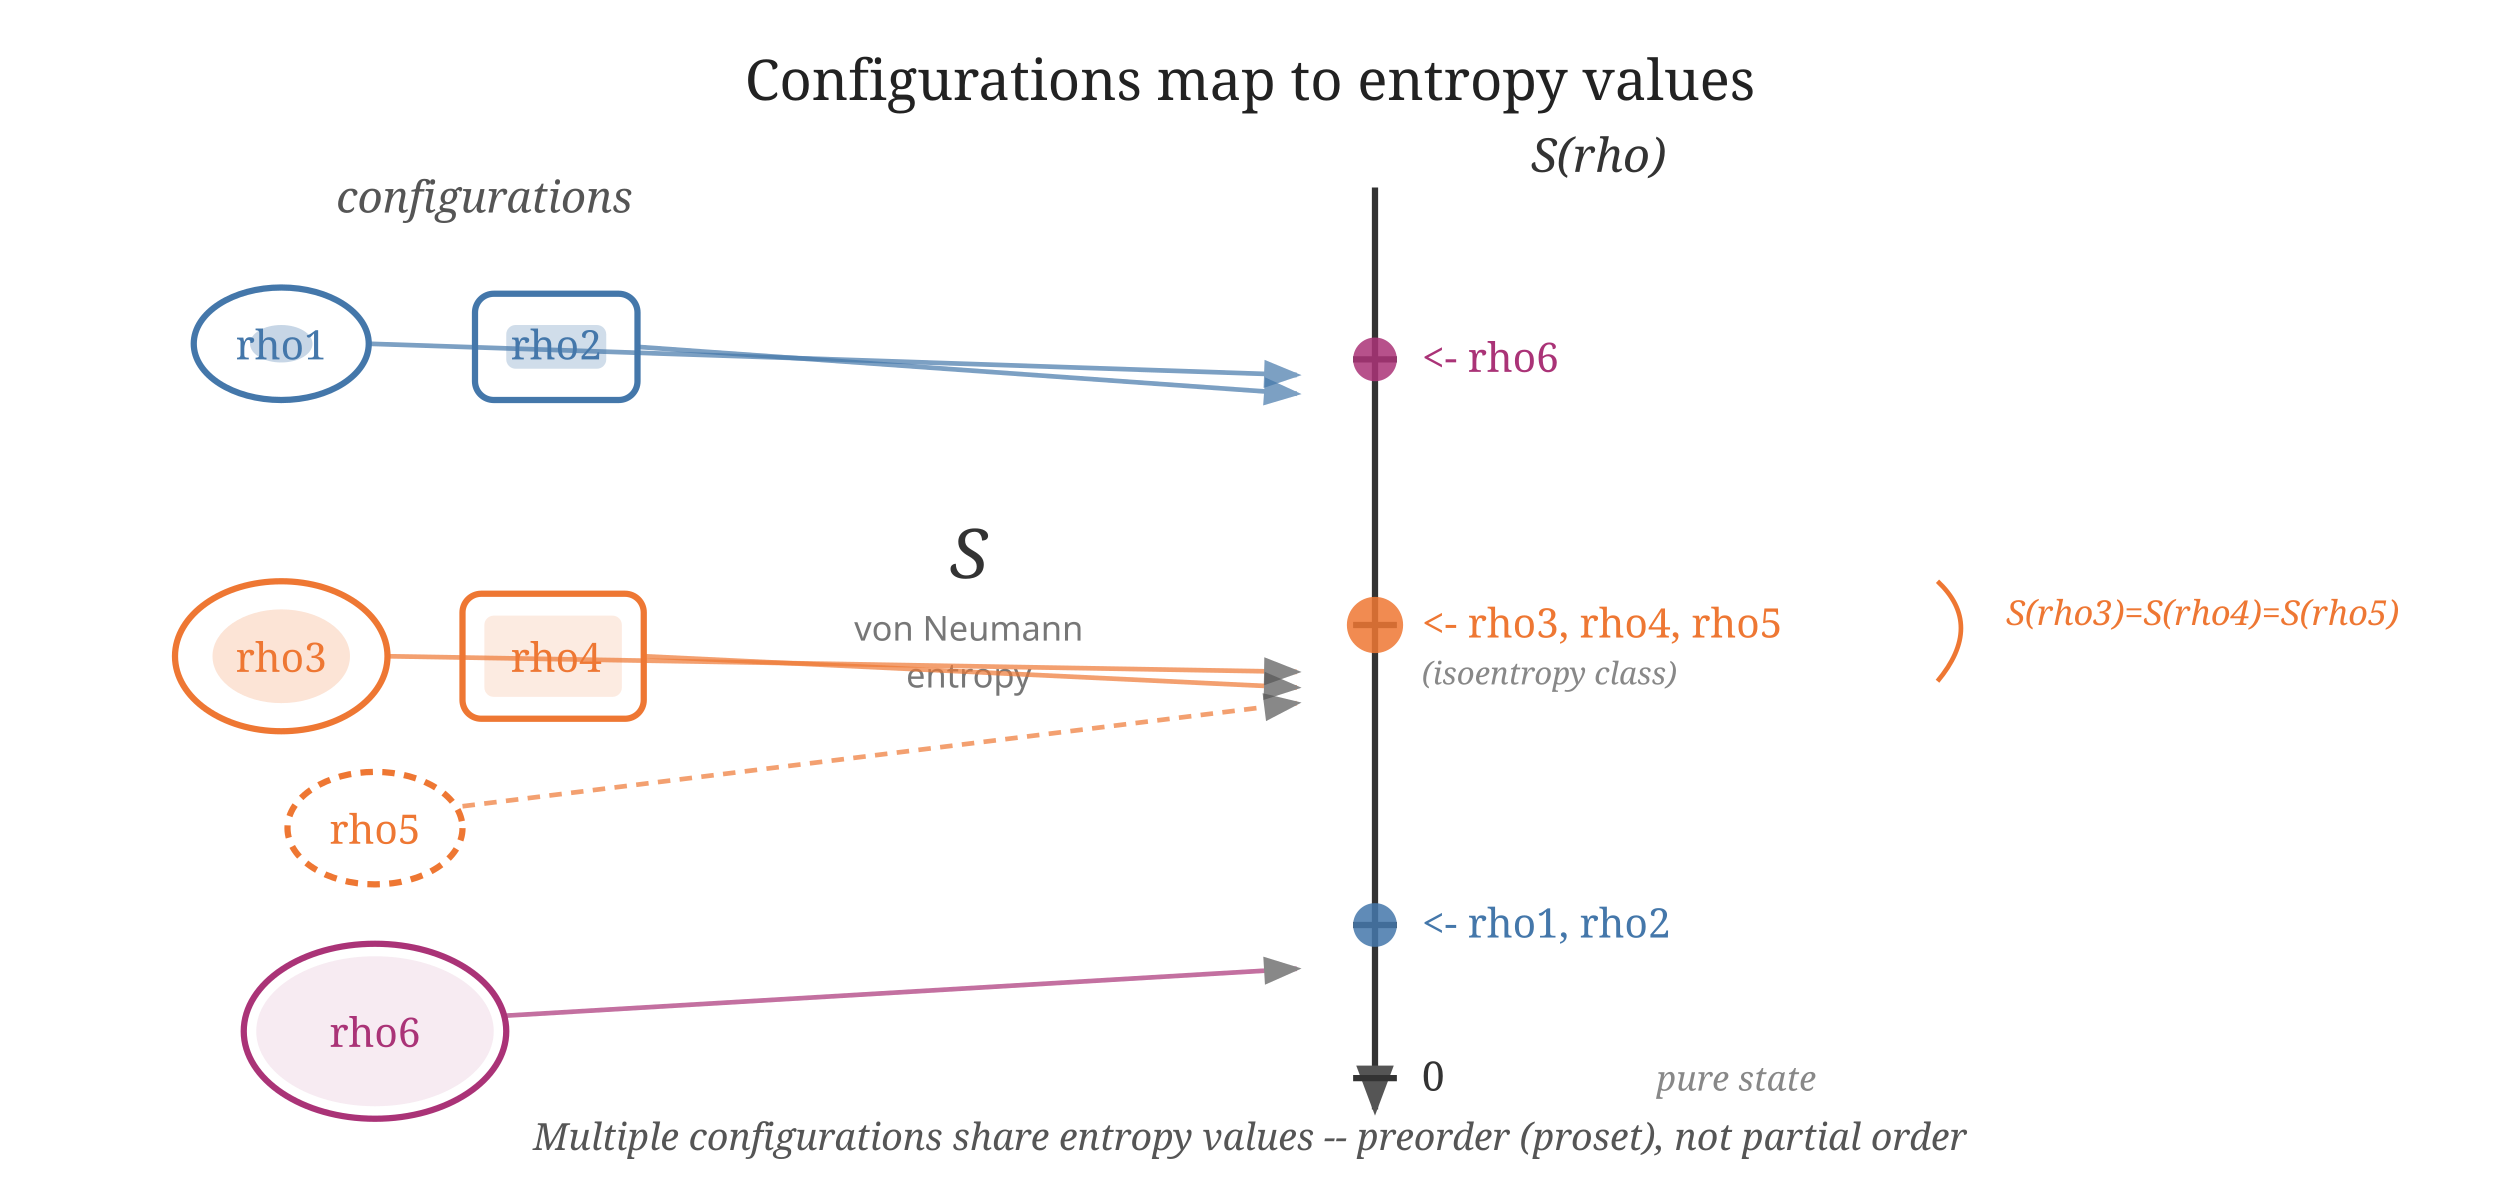
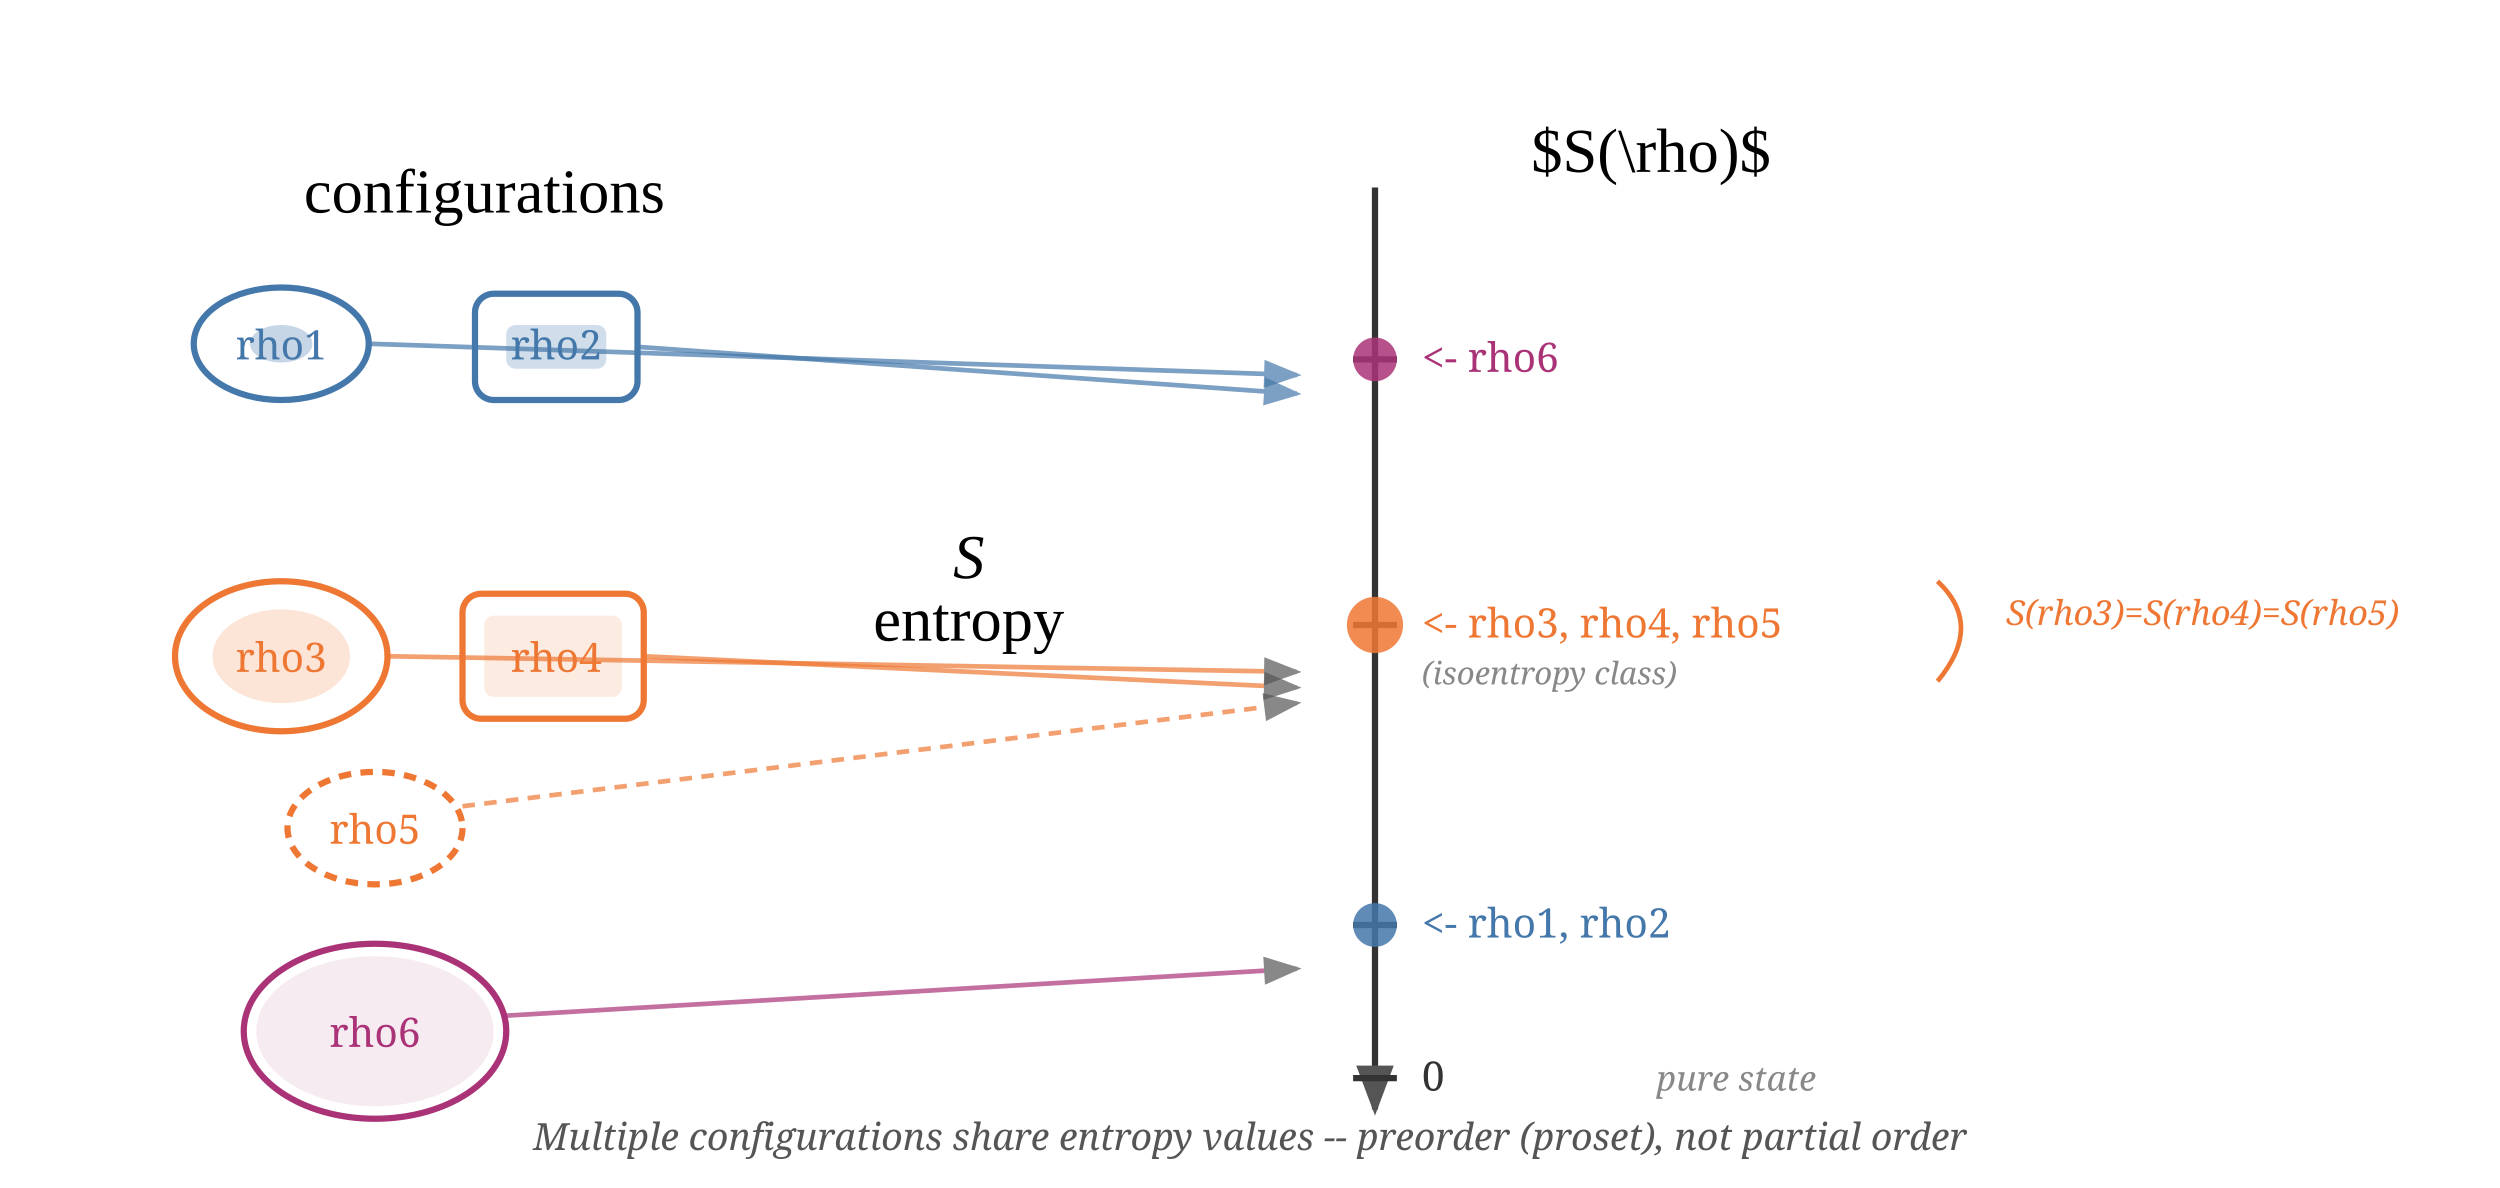
<svg xmlns="http://www.w3.org/2000/svg" width="800" height="380" viewBox="0 0 800 380">
  <defs>
    <marker id="arrowhead" markerWidth="8" markerHeight="6" refX="7" refY="3" orient="auto">
      <polygon points="0 0, 8 3, 0 6" fill="#555" />
    </marker>
    <marker id="arrowhead-blue" markerWidth="8" markerHeight="6" refX="7" refY="3" orient="auto">
      <polygon points="0 0, 8 3, 0 6" fill="#4477AA" />
    </marker>
  </defs>
-   <text x="400" y="32" text-anchor="middle" font-family="serif" font-size="18" fill="#222">
-     Configurations map to entropy values
-   </text>
-   <text x="155" y="68" text-anchor="middle" font-family="serif" font-size="14" fill="#555" font-style="italic">configurations</text>
+   <text x="155" y="68" text-anchor="middle" font-size="20">configurations</text>
  <ellipse cx="90" cy="110" rx="28" ry="18" fill="none" stroke="#4477AA" stroke-width="2" />
  <ellipse cx="90" cy="110" rx="10" ry="6" fill="#4477AA" opacity="0.3" />
  <text x="90" y="115" text-anchor="middle" font-family="serif" font-size="13" fill="#4477AA">rho1</text>
  <rect x="152" y="94" width="52" height="34" rx="6" fill="none" stroke="#4477AA" stroke-width="2" />
  <rect x="162" y="104" width="32" height="14" rx="3" fill="#4477AA" opacity="0.25" />
  <text x="178" y="115" text-anchor="middle" font-family="serif" font-size="13" fill="#4477AA">rho2</text>
  <ellipse cx="90" cy="210" rx="34" ry="24" fill="none" stroke="#EE7733" stroke-width="2" />
  <ellipse cx="90" cy="210" rx="22" ry="15" fill="#EE7733" opacity="0.2" />
  <text x="90" y="215" text-anchor="middle" font-family="serif" font-size="13" fill="#EE7733">rho3</text>
  <rect x="148" y="190" width="58" height="40" rx="6" fill="none" stroke="#EE7733" stroke-width="2" />
  <rect x="155" y="197" width="44" height="26" rx="3" fill="#EE7733" opacity="0.15" />
  <text x="178" y="215" text-anchor="middle" font-family="serif" font-size="13" fill="#EE7733">rho4</text>
  <ellipse cx="120" cy="265" rx="28" ry="18" fill="none" stroke="#EE7733" stroke-width="2" stroke-dasharray="4,3" />
  <text x="120" y="270" text-anchor="middle" font-family="serif" font-size="13" fill="#EE7733">rho5</text>
  <ellipse cx="120" cy="330" rx="42" ry="28" fill="none" stroke="#AA3377" stroke-width="2" />
  <ellipse cx="120" cy="330" rx="38" ry="24" fill="#AA3377" opacity="0.1" />
  <text x="120" y="335" text-anchor="middle" font-family="serif" font-size="13" fill="#AA3377">rho6</text>
-   <text x="310" y="185" text-anchor="middle" font-family="serif" font-size="22" fill="#333" font-style="italic">S</text>
-   <text x="310" y="205" text-anchor="middle" font-family="sans-serif" font-size="11" fill="#777">von Neumann</text>
-   <text x="310" y="220" text-anchor="middle" font-family="sans-serif" font-size="11" fill="#777">entropy</text>
+   <text x="310" y="185" text-anchor="middle" font-size="20" font-style="italic">S</text>
+   <text x="310" y="205" text-anchor="middle" font-size="20">entropy</text>
  <line x1="118" y1="110" x2="415" y2="120" stroke="#4477AA" stroke-width="1.5" marker-end="url(#arrowhead-blue)" opacity="0.7" />
  <line x1="204" y1="111" x2="415" y2="126" stroke="#4477AA" stroke-width="1.5" marker-end="url(#arrowhead-blue)" opacity="0.7" />
  <line x1="124" y1="210" x2="415" y2="215" stroke="#EE7733" stroke-width="1.5" marker-end="url(#arrowhead)" opacity="0.7" />
  <line x1="206" y1="210" x2="415" y2="220" stroke="#EE7733" stroke-width="1.5" marker-end="url(#arrowhead)" opacity="0.7" />
  <line x1="148" y1="258" x2="415" y2="225" stroke="#EE7733" stroke-width="1.5" marker-end="url(#arrowhead)" opacity="0.7" stroke-dasharray="4,3" />
  <line x1="162" y1="325" x2="415" y2="310" stroke="#AA3377" stroke-width="1.5" marker-end="url(#arrowhead)" opacity="0.7" />
  <line x1="440" y1="60" x2="440" y2="355" stroke="#333" stroke-width="2" marker-end="url(#arrowhead)" />
-   <text x="490" y="55" text-anchor="start" font-family="serif" font-size="15" fill="#333" font-style="italic">S(rho)</text>
+   <text x="490" y="55" text-anchor="start" font-size="20">$S(\rho)$</text>
  <line x1="433" y1="345" x2="447" y2="345" stroke="#333" stroke-width="2" />
  <text x="455" y="349" font-family="serif" font-size="13" fill="#333">0</text>
  <text x="530" y="349" font-family="serif" font-size="11" fill="#888" font-style="italic">pure state</text>
  <line x1="433" y1="296" x2="447" y2="296" stroke="#333" stroke-width="2" />
  <circle cx="440" cy="296" r="7" fill="#4477AA" opacity="0.85" />
  <text x="455" y="300" font-family="serif" font-size="13" fill="#4477AA">&lt;- rho1, rho2</text>
  <line x1="433" y1="200" x2="447" y2="200" stroke="#333" stroke-width="2" />
  <circle cx="440" cy="200" r="9" fill="#EE7733" opacity="0.85" />
  <text x="455" y="204" font-family="serif" font-size="13" fill="#EE7733">&lt;- rho3, rho4, rho5</text>
  <text x="455" y="219" font-family="serif" font-size="10" fill="#888" font-style="italic">  (isoentropy class)</text>
  <line x1="433" y1="115" x2="447" y2="115" stroke="#333" stroke-width="2" />
  <circle cx="440" cy="115" r="7" fill="#AA3377" opacity="0.85" />
  <text x="455" y="119" font-family="serif" font-size="13" fill="#AA3377">&lt;- rho6</text>
  <path d="M 620 186 Q 635 200 620 218" fill="none" stroke="#EE7733" stroke-width="1.5" />
  <text x="642" y="200" font-family="serif" font-size="11" fill="#EE7733" font-style="italic">S(rho3)=S(rho4)=S(rho5)</text>
  <text x="400" y="368" text-anchor="middle" font-family="serif" font-size="12" fill="#555" font-style="italic">
    Multiple configurations share entropy values -- preorder (proset), not partial order
  </text>
</svg>
